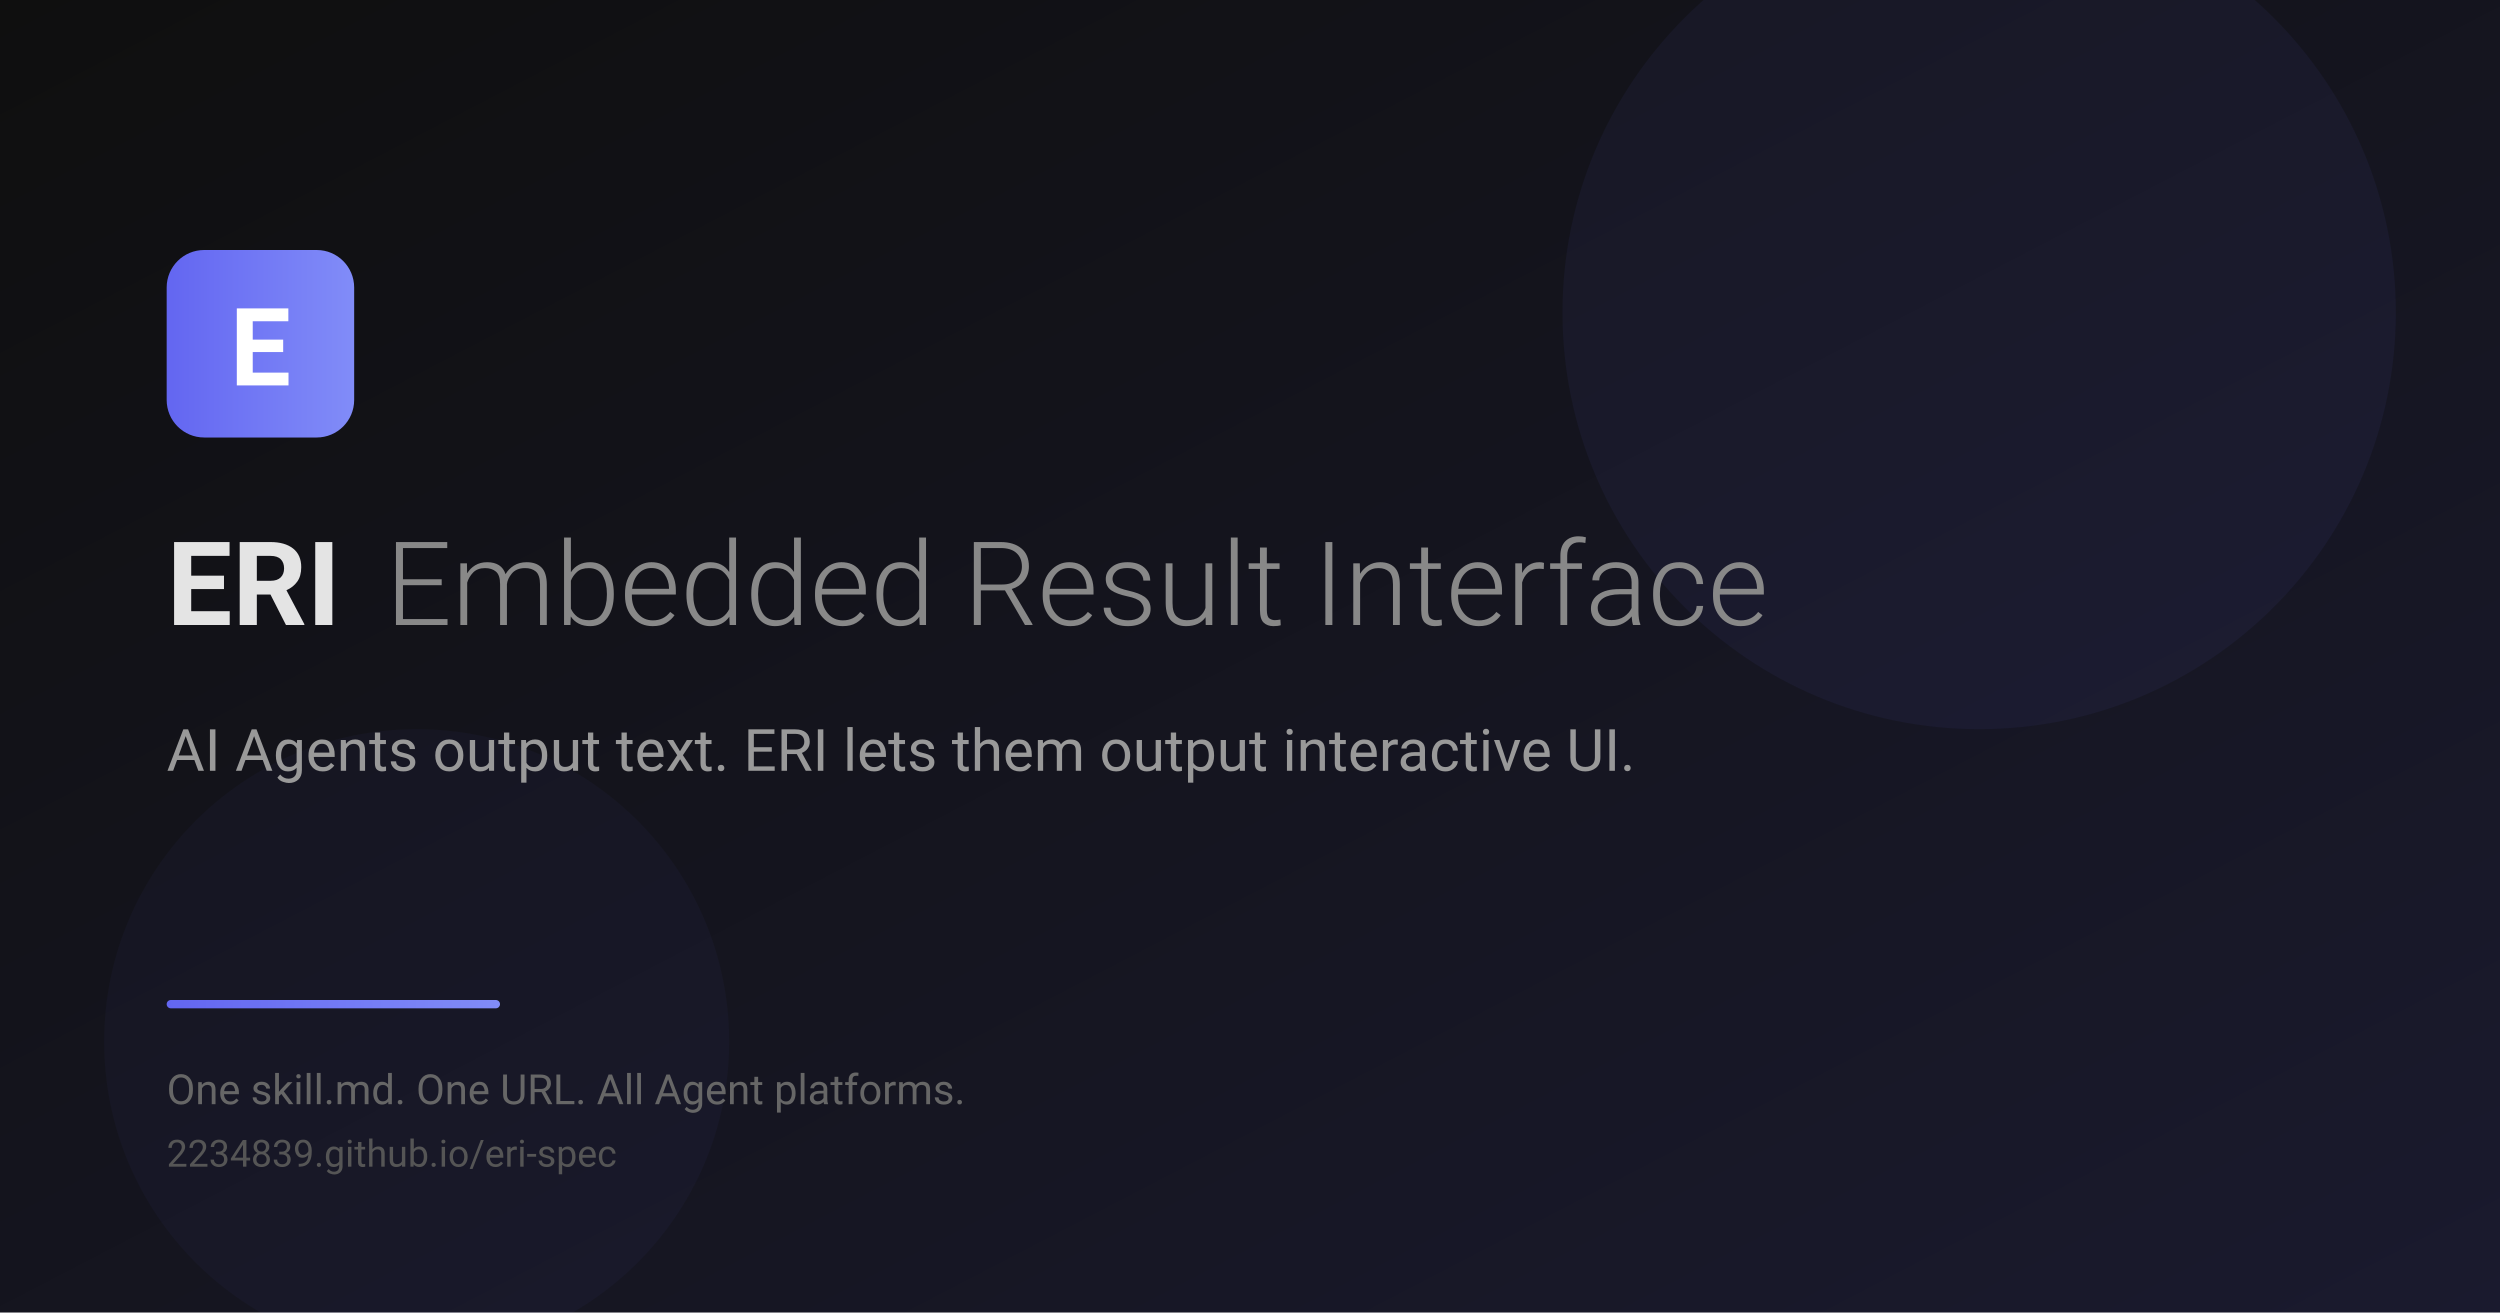
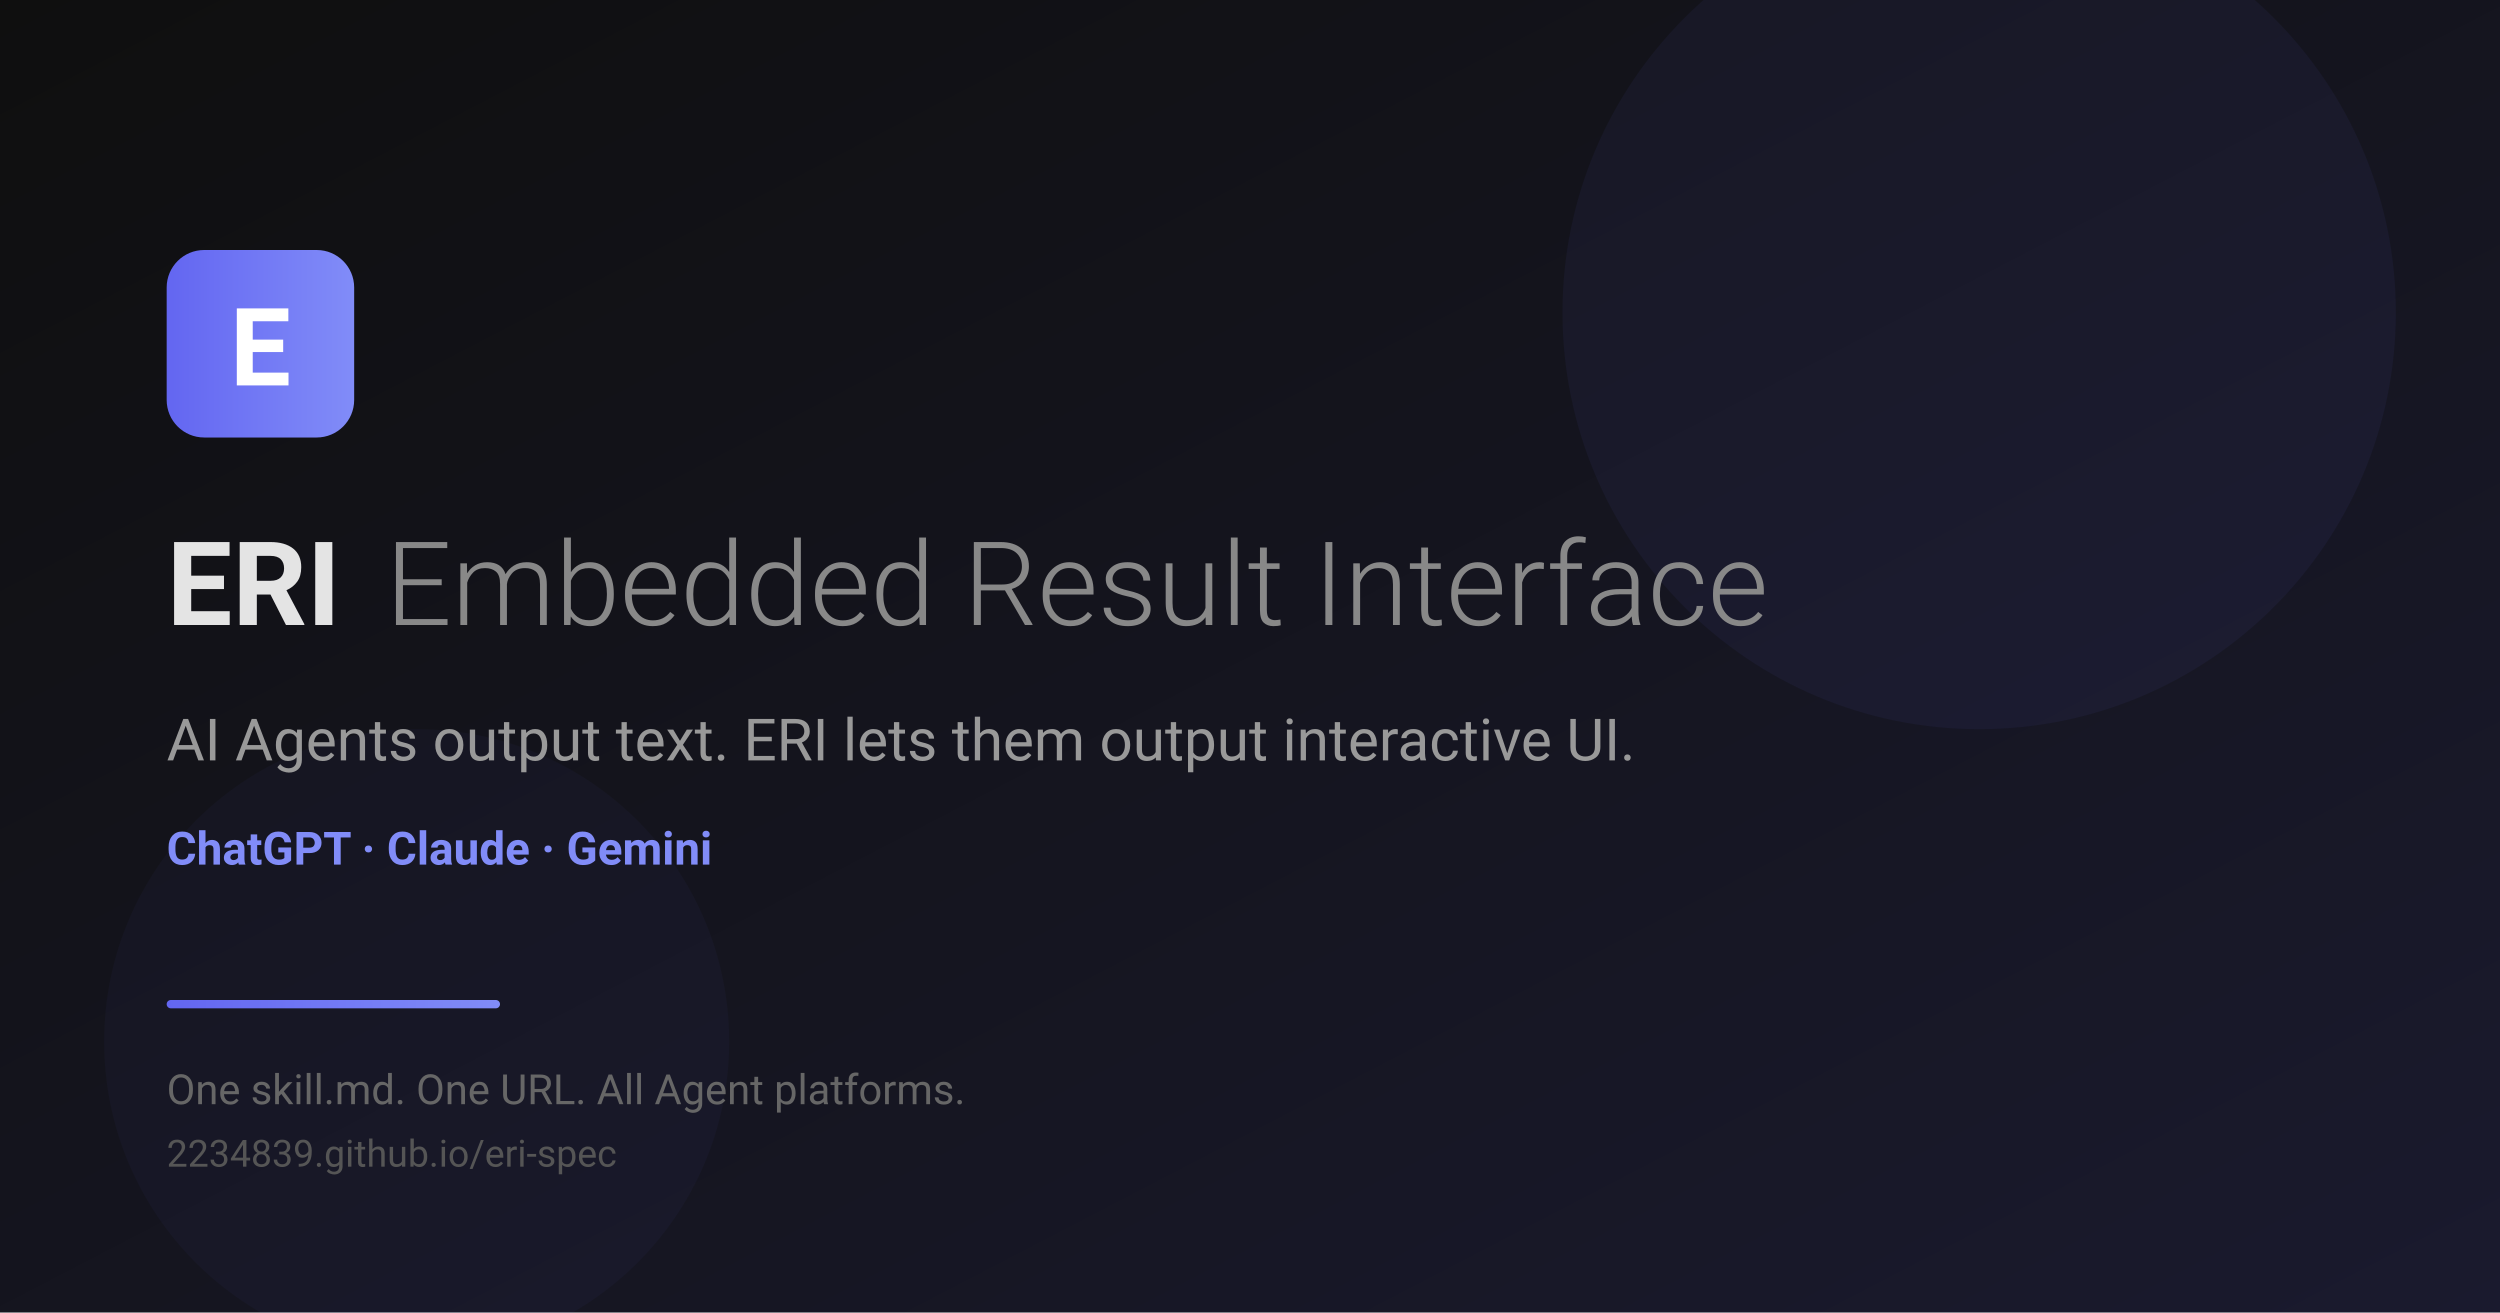
<svg xmlns="http://www.w3.org/2000/svg" viewBox="0 0 1200 630" width="1200" height="630">
  <defs>
    <linearGradient id="bg" x1="0" y1="0" x2="1" y2="1">
      <stop offset="0%" stop-color="#0f0f0f" />
      <stop offset="100%" stop-color="#1a1a2e" />
    </linearGradient>
    <linearGradient id="accent" x1="0" y1="0" x2="1" y2="0">
      <stop offset="0%" stop-color="#6366f1" />
      <stop offset="100%" stop-color="#818cf8" />
    </linearGradient>
  </defs>
  <rect width="1200" height="630" fill="url(#bg)" />
  <circle cx="950" cy="150" r="200" fill="#6366f1" opacity="0.06" />
  <circle cx="200" cy="500" r="150" fill="#6366f1" opacity="0.04" />
  <rect x="80" y="120" width="90" height="90" rx="18" fill="url(#accent)" />
  <text x="125" y="185" font-family="-apple-system,BlinkMacSystemFont,Segoe UI,Roboto,sans-serif" font-size="52" font-weight="700" fill="white" text-anchor="middle">E</text>
  <text x="80" y="300" font-family="-apple-system,BlinkMacSystemFont,Segoe UI,Roboto,sans-serif" font-size="56" font-weight="700" fill="#e4e4e4">ERI</text>
  <text x="185" y="300" font-family="-apple-system,BlinkMacSystemFont,Segoe UI,Roboto,sans-serif" font-size="56" font-weight="300" fill="#888">Embedded Result Interface</text>
-   <text x="80" y="370" font-family="-apple-system,BlinkMacSystemFont,Segoe UI,Roboto,sans-serif" font-size="28" fill="#999">AI Agents output text. ERI lets them output interactive UI.</text>
+   <text x="80" y="365" font-family="-apple-system,BlinkMacSystemFont,Segoe UI,Roboto,sans-serif" font-size="28" fill="#999">AI Agents output text. ERI lets them output interactive UI.</text>
+   <text x="80" y="415" font-family="-apple-system,BlinkMacSystemFont,Segoe UI,Roboto,sans-serif" font-size="22" font-weight="600" fill="#818cf8">ChatGPT · Claude · Gemini</text>
  <rect x="80" y="480" width="160" height="4" rx="2" fill="url(#accent)" />
  <text x="80" y="530" font-family="-apple-system,BlinkMacSystemFont,Segoe UI,Roboto,sans-serif" font-size="20" fill="#666">One skill.md. One URL. All Agent platforms.</text>
  <text x="80" y="560" font-family="-apple-system,BlinkMacSystemFont,Segoe UI,Roboto,sans-serif" font-size="18" fill="#555">2234839.github.io/eri-spec</text>
</svg>
